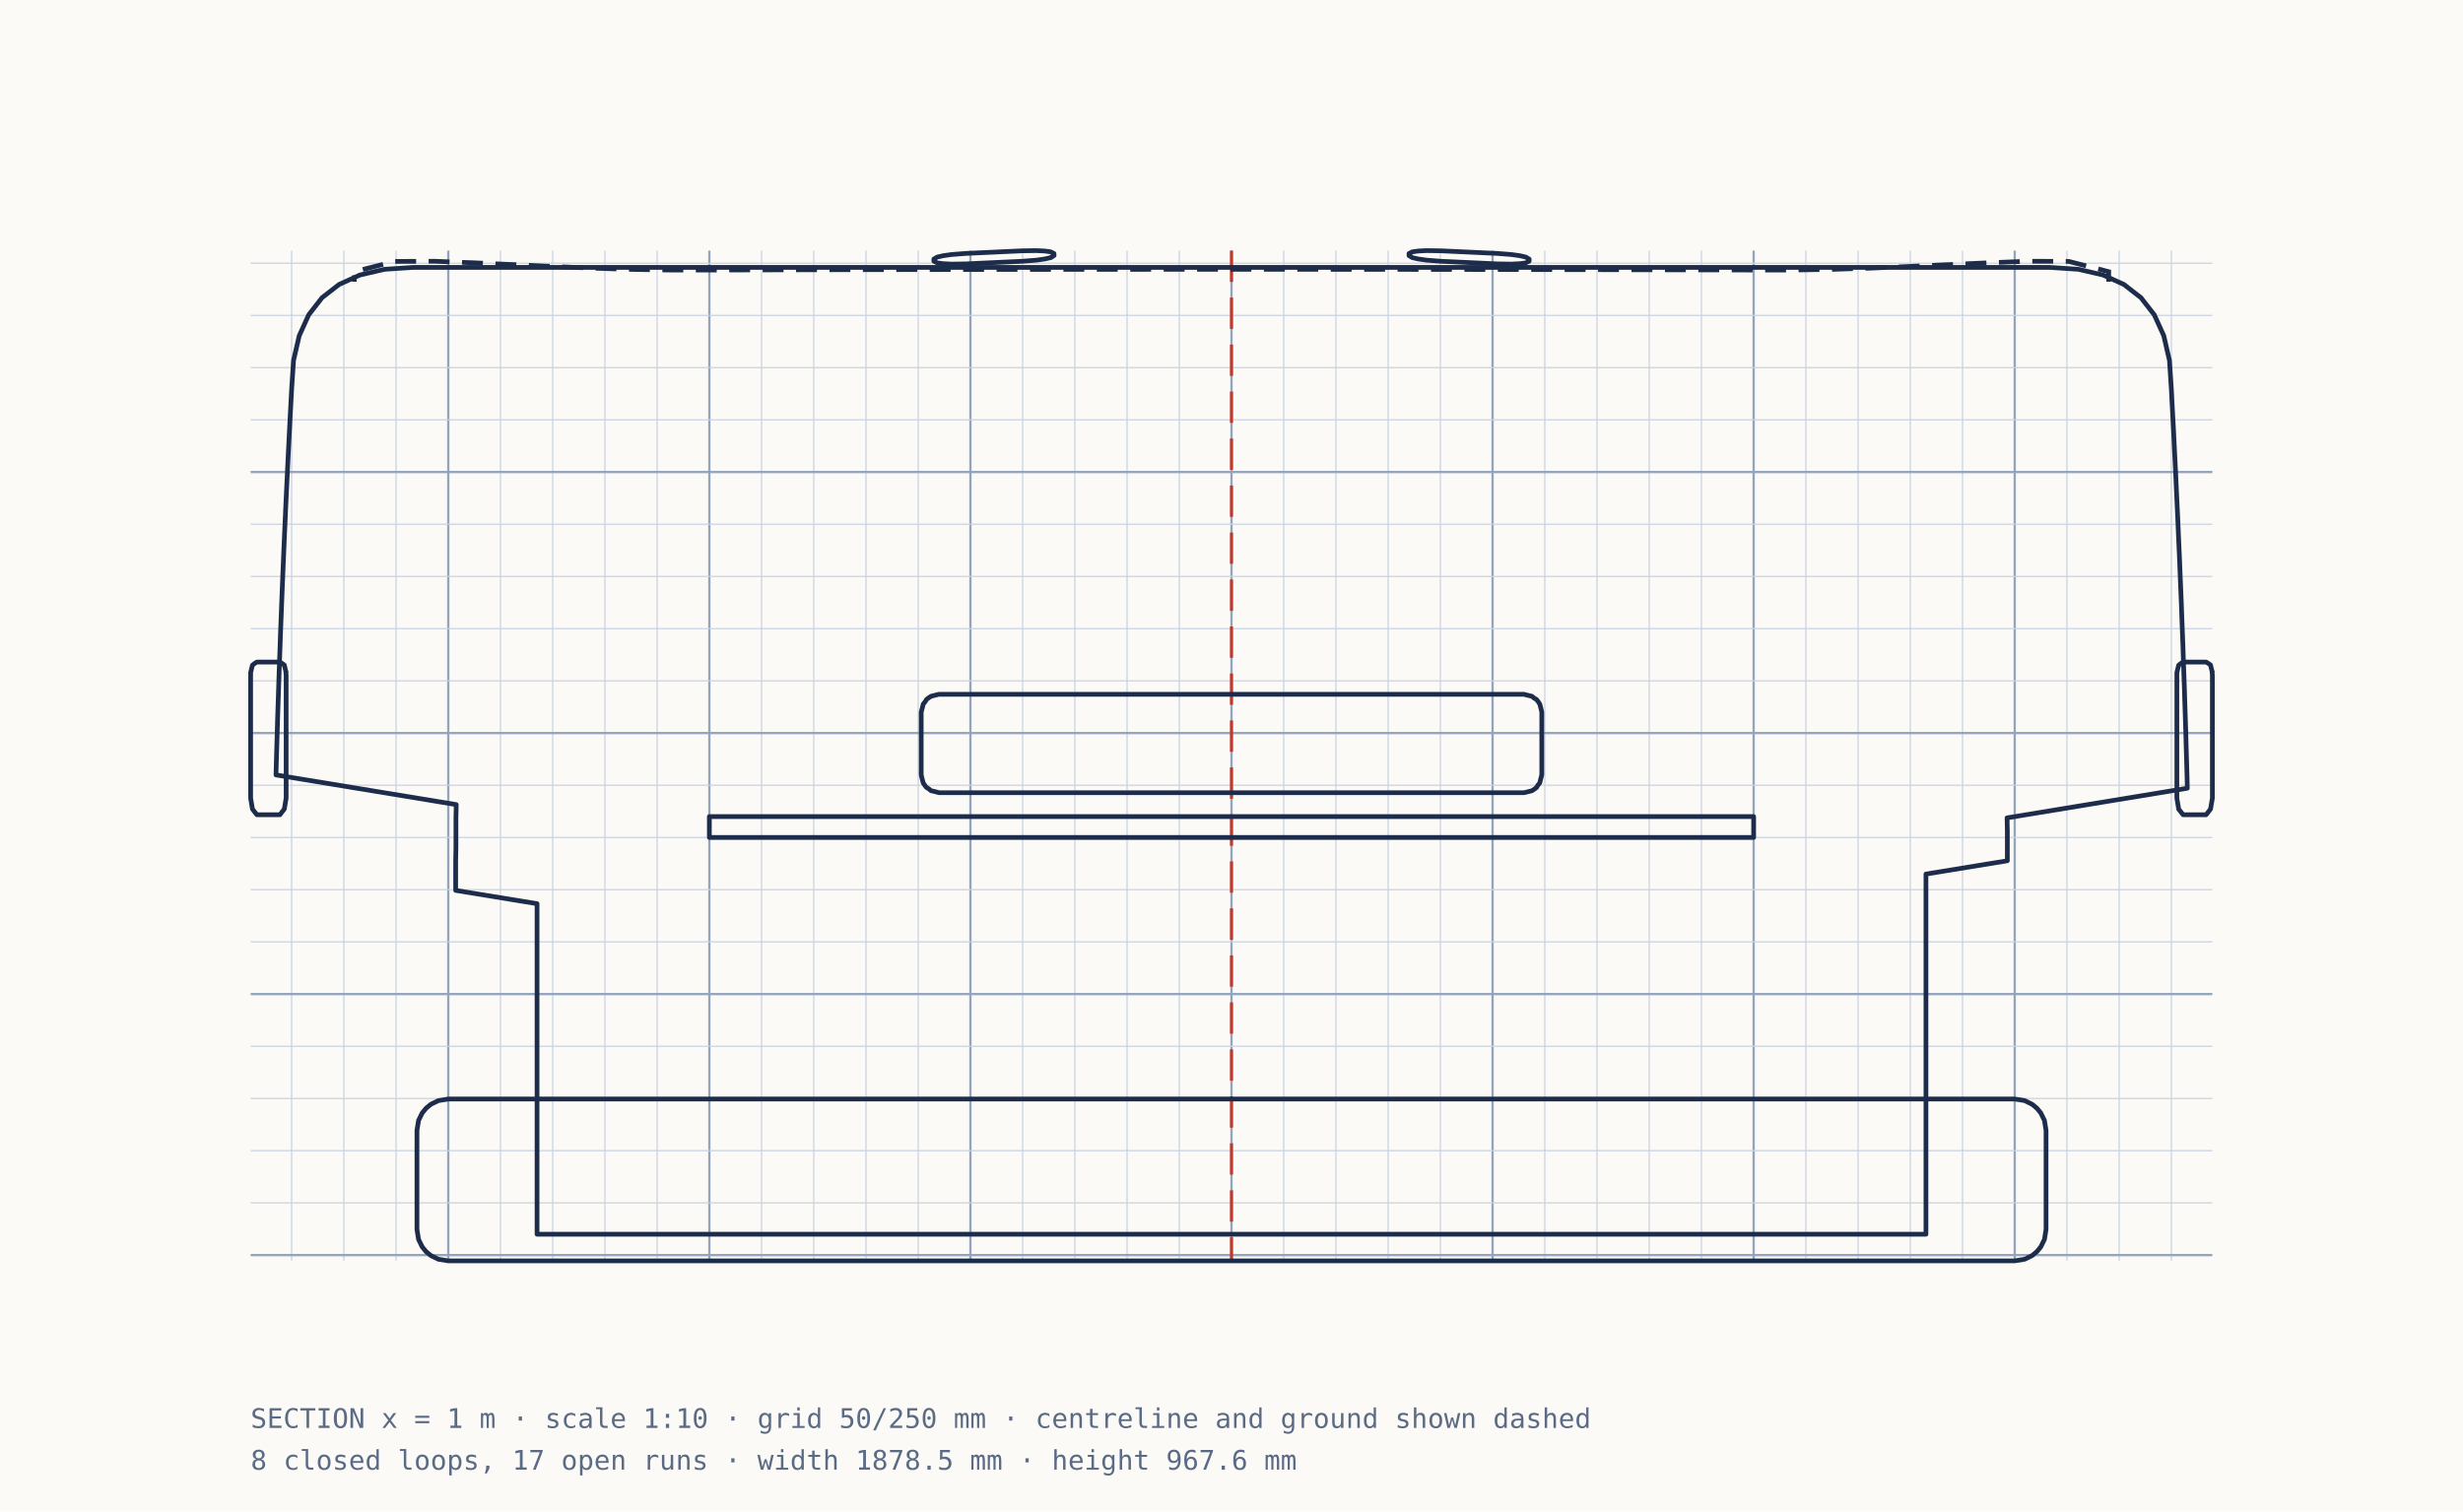
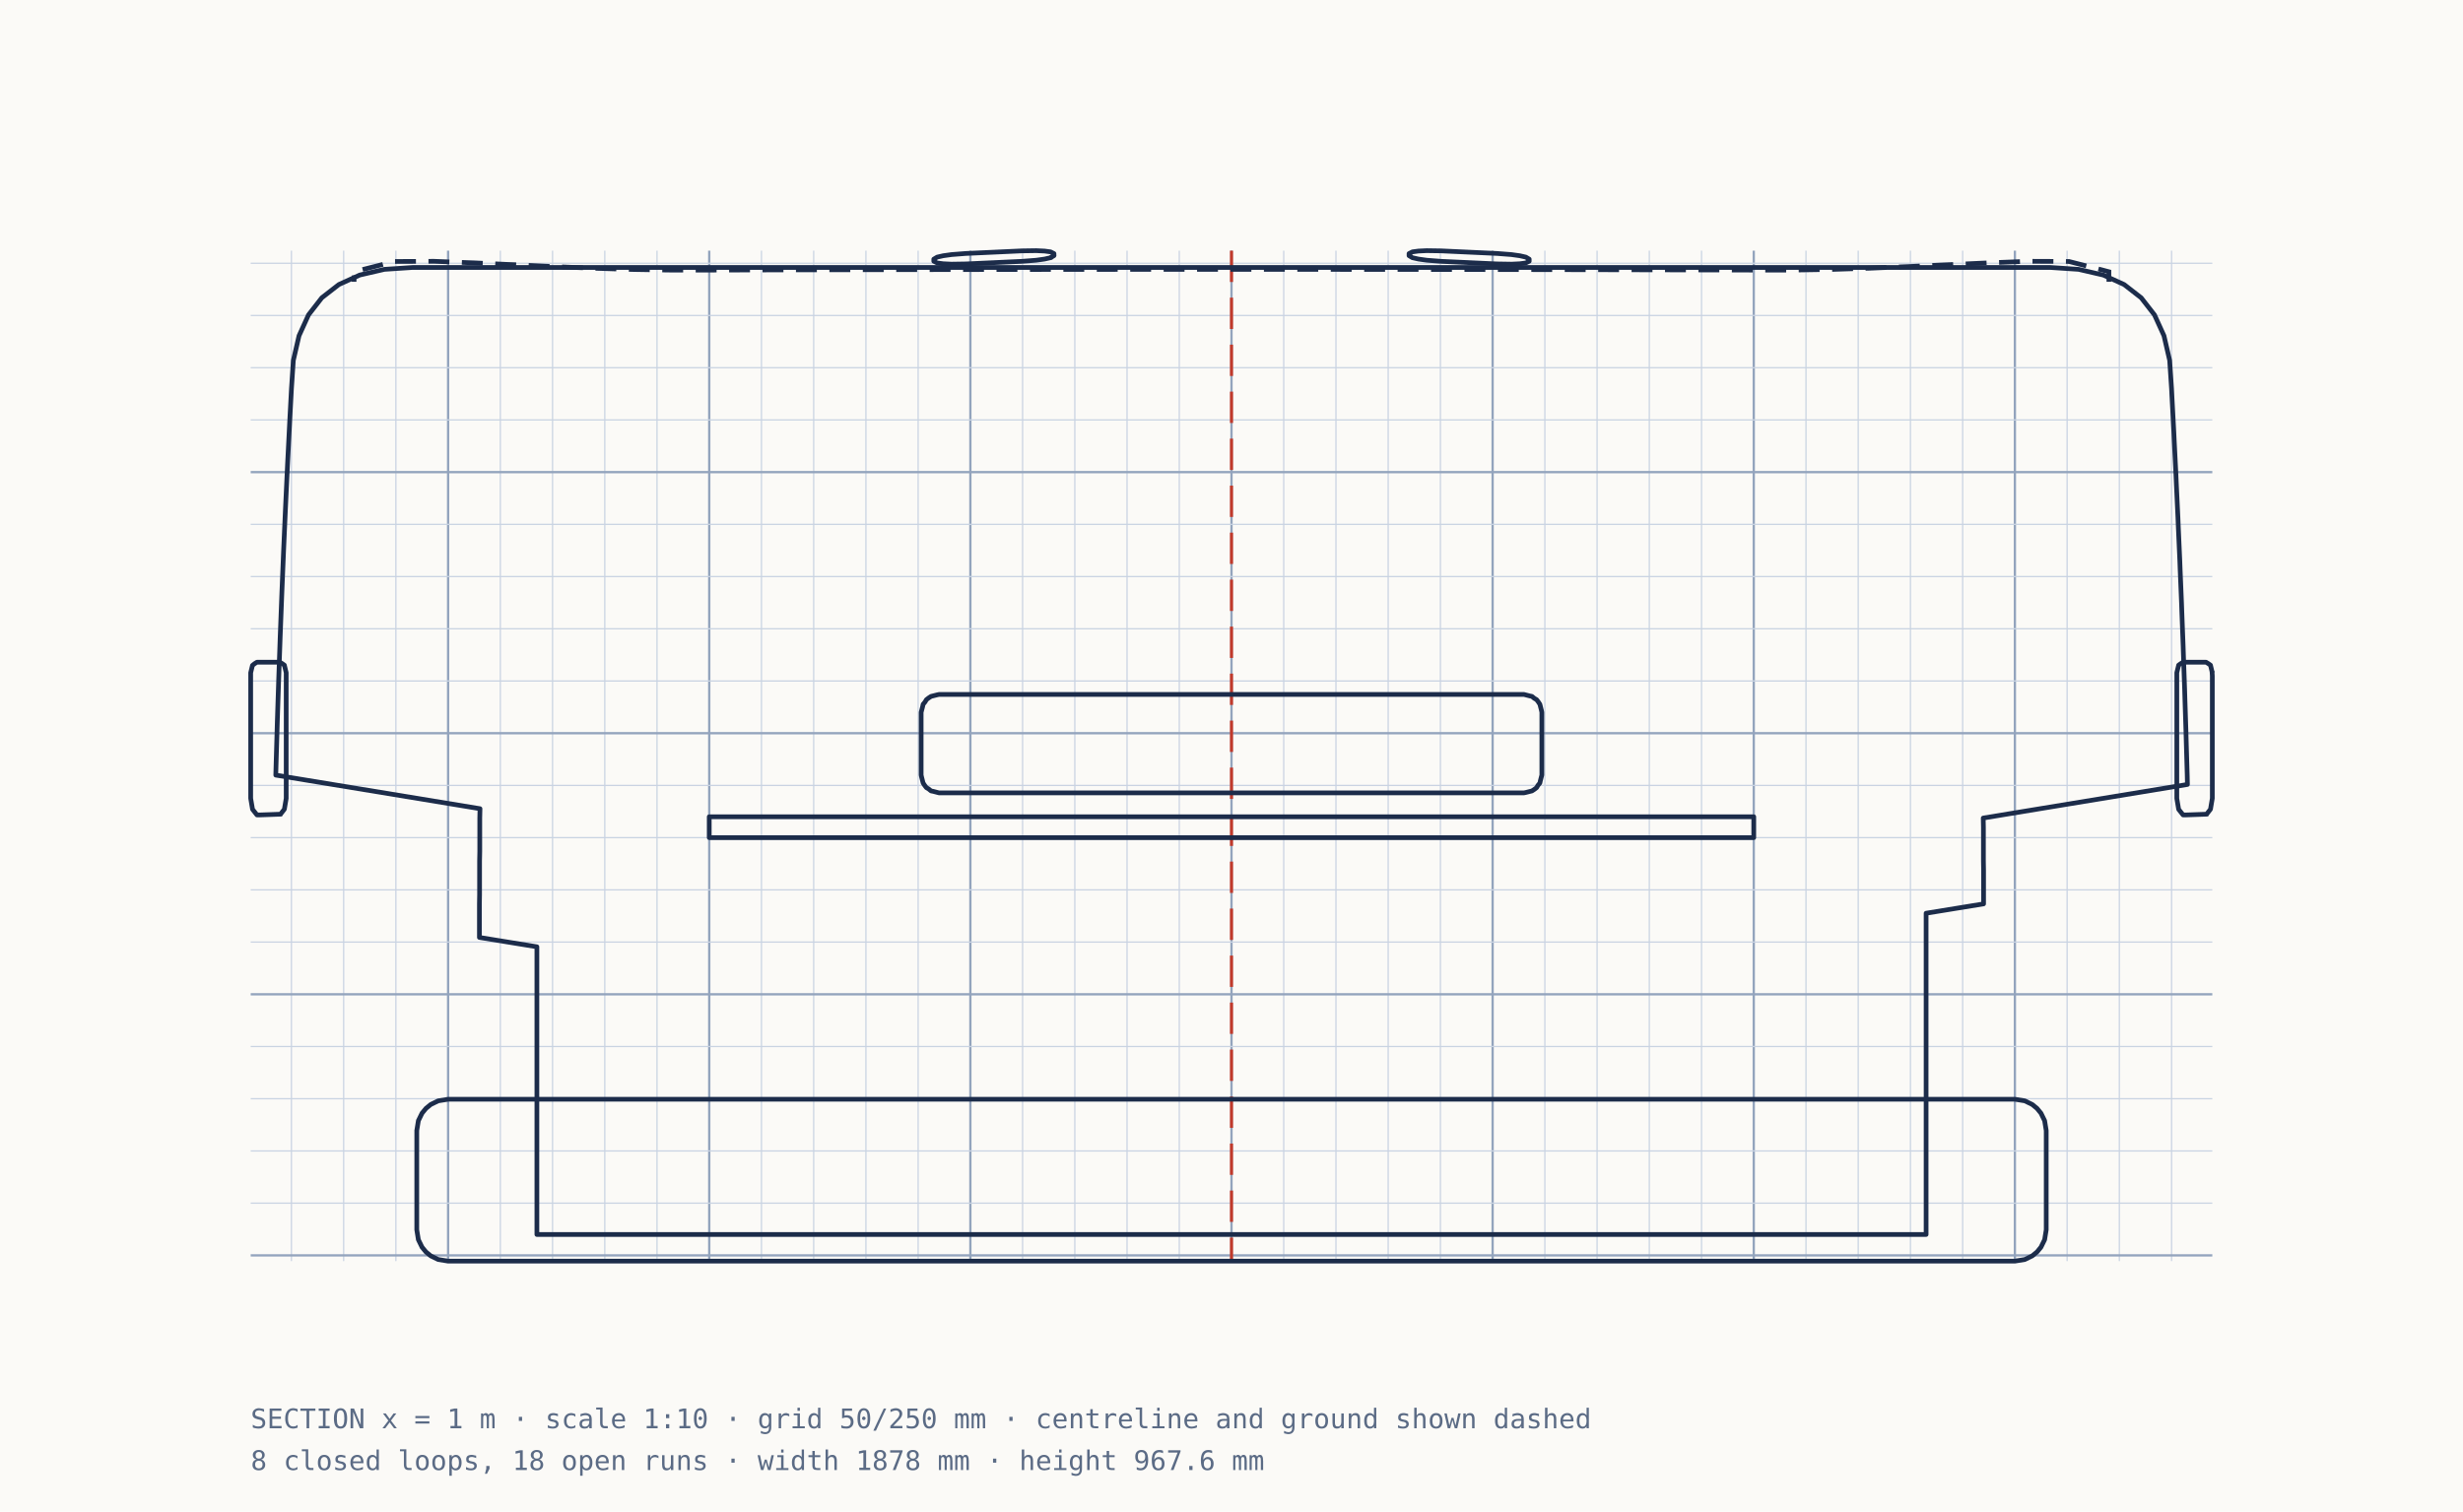
- <svg xmlns="http://www.w3.org/2000/svg" width="235.85mm" height="144.76mm" viewBox="0 0 235.854 144.757">
+ <svg xmlns="http://www.w3.org/2000/svg" width="235.8mm" height="144.76mm" viewBox="0 0 235.802 144.757">
  <style>
  .minor{stroke:#c9d3e2;stroke-width:.12}
  .major{stroke:#93a4bd;stroke-width:.22}
  .datum{stroke:#c0392b;stroke-width:.3;stroke-dasharray:3 1.5}
  .outline{fill:none;stroke:#1c2c4a;stroke-width:.45;stroke-linejoin:round}
  .open{fill:none;stroke:#1c2c4a;stroke-width:.45;stroke-dasharray:2 1.2}
  .ref{fill:none;stroke:#e08a00;stroke-width:.45;opacity:.85}
  text{font:2.6px ui-monospace,monospace;fill:#5b6b85}
</style>
  <rect width="100%" height="100%" fill="#fbfaf7" />
-   <line x1="27.927" y1="24" x2="27.927" y2="120.757" class="minor" />
-   <line x1="32.927" y1="24" x2="32.927" y2="120.757" class="minor" />
-   <line x1="37.927" y1="24" x2="37.927" y2="120.757" class="minor" />
-   <line x1="42.927" y1="24" x2="42.927" y2="120.757" class="major" />
-   <line x1="47.927" y1="24" x2="47.927" y2="120.757" class="minor" />
-   <line x1="52.927" y1="24" x2="52.927" y2="120.757" class="minor" />
-   <line x1="57.927" y1="24" x2="57.927" y2="120.757" class="minor" />
-   <line x1="62.927" y1="24" x2="62.927" y2="120.757" class="minor" />
-   <line x1="67.927" y1="24" x2="67.927" y2="120.757" class="major" />
-   <line x1="72.927" y1="24" x2="72.927" y2="120.757" class="minor" />
-   <line x1="77.927" y1="24" x2="77.927" y2="120.757" class="minor" />
-   <line x1="82.927" y1="24" x2="82.927" y2="120.757" class="minor" />
-   <line x1="87.927" y1="24" x2="87.927" y2="120.757" class="minor" />
-   <line x1="92.927" y1="24" x2="92.927" y2="120.757" class="major" />
-   <line x1="97.927" y1="24" x2="97.927" y2="120.757" class="minor" />
-   <line x1="102.927" y1="24" x2="102.927" y2="120.757" class="minor" />
-   <line x1="107.927" y1="24" x2="107.927" y2="120.757" class="minor" />
-   <line x1="112.927" y1="24" x2="112.927" y2="120.757" class="minor" />
-   <line x1="117.927" y1="24" x2="117.927" y2="120.757" class="major" />
-   <line x1="122.927" y1="24" x2="122.927" y2="120.757" class="minor" />
-   <line x1="127.927" y1="24" x2="127.927" y2="120.757" class="minor" />
-   <line x1="132.927" y1="24" x2="132.927" y2="120.757" class="minor" />
-   <line x1="137.927" y1="24" x2="137.927" y2="120.757" class="minor" />
-   <line x1="142.927" y1="24" x2="142.927" y2="120.757" class="major" />
-   <line x1="147.927" y1="24" x2="147.927" y2="120.757" class="minor" />
-   <line x1="152.927" y1="24" x2="152.927" y2="120.757" class="minor" />
-   <line x1="157.927" y1="24" x2="157.927" y2="120.757" class="minor" />
-   <line x1="162.927" y1="24" x2="162.927" y2="120.757" class="minor" />
-   <line x1="167.927" y1="24" x2="167.927" y2="120.757" class="major" />
-   <line x1="172.927" y1="24" x2="172.927" y2="120.757" class="minor" />
-   <line x1="177.927" y1="24" x2="177.927" y2="120.757" class="minor" />
-   <line x1="182.927" y1="24" x2="182.927" y2="120.757" class="minor" />
-   <line x1="187.927" y1="24" x2="187.927" y2="120.757" class="minor" />
-   <line x1="192.927" y1="24" x2="192.927" y2="120.757" class="major" />
-   <line x1="197.927" y1="24" x2="197.927" y2="120.757" class="minor" />
-   <line x1="202.927" y1="24" x2="202.927" y2="120.757" class="minor" />
-   <line x1="207.927" y1="24" x2="207.927" y2="120.757" class="minor" />
-   <line x1="24" y1="120.207" x2="211.854" y2="120.207" class="major" />
-   <line x1="24" y1="115.207" x2="211.854" y2="115.207" class="minor" />
-   <line x1="24" y1="110.207" x2="211.854" y2="110.207" class="minor" />
-   <line x1="24" y1="105.207" x2="211.854" y2="105.207" class="minor" />
-   <line x1="24" y1="100.207" x2="211.854" y2="100.207" class="minor" />
-   <line x1="24" y1="95.207" x2="211.854" y2="95.207" class="major" />
-   <line x1="24" y1="90.207" x2="211.854" y2="90.207" class="minor" />
-   <line x1="24" y1="85.207" x2="211.854" y2="85.207" class="minor" />
-   <line x1="24" y1="80.207" x2="211.854" y2="80.207" class="minor" />
-   <line x1="24" y1="75.207" x2="211.854" y2="75.207" class="minor" />
-   <line x1="24" y1="70.207" x2="211.854" y2="70.207" class="major" />
-   <line x1="24" y1="65.207" x2="211.854" y2="65.207" class="minor" />
-   <line x1="24" y1="60.207" x2="211.854" y2="60.207" class="minor" />
-   <line x1="24" y1="55.207" x2="211.854" y2="55.207" class="minor" />
-   <line x1="24" y1="50.207" x2="211.854" y2="50.207" class="minor" />
-   <line x1="24" y1="45.207" x2="211.854" y2="45.207" class="major" />
-   <line x1="24" y1="40.207" x2="211.854" y2="40.207" class="minor" />
-   <line x1="24" y1="35.207" x2="211.854" y2="35.207" class="minor" />
-   <line x1="24" y1="30.207" x2="211.854" y2="30.207" class="minor" />
-   <line x1="24" y1="25.207" x2="211.854" y2="25.207" class="minor" />
-   <line x1="117.927" y1="24" x2="117.927" y2="120.757" class="datum" />
-   <line x1="24" y1="145.207" x2="211.854" y2="145.207" class="datum" />
-   <path class="outline" d="M128.552 118.207 L135.899 118.207 L139.177 118.207 L146.524 118.207 L149.801 118.207 L157.148 118.207 L160.426 118.207 L167.773 118.207 L171.051 118.207 L178.398 118.207 L181.676 118.207 L183.578 118.207 L184.427 118.207 L184.427 118.098 L184.427 118.098 L184.427 117.871 L184.427 117.769 L184.427 117.391 L184.427 117.223 L184.427 116.693 L184.427 116.457 L184.427 115.776 L184.427 115.473 L184.427 114.641 L184.427 114.269 L184.427 113.286 L184.427 112.848 L184.427 111.713 L184.427 111.207 L184.427 108.369 L184.427 107.097 L184.427 104.259 L184.427 102.988 L184.427 100.149 L184.427 98.878 L184.427 96.039 L184.427 94.768 L184.427 91.93 L184.427 90.658 L184.427 87.82 L184.427 86.549 L184.427 83.71 L192.22 82.439 L192.22 79.601 L192.194 78.329 L209.455 75.491 L209.425 74.219 L209.341 71.381 L209.308 70.11 L209.216 67.271 L209.178 66 L209.077 63.162 L209.036 61.89 L208.927 59.052 L208.882 57.78 L208.764 54.942 L208.715 53.671 L208.589 50.832 L208.536 49.561 L208.401 46.723 L208.345 45.451 L208.201 42.613 L208.141 41.342 L207.989 38.503 L207.925 37.232 L207.799 35.337 L207.744 34.508 L207.365 32.865 L207.199 32.147 L206.567 30.757 L206.291 30.149 L205.406 29.012 L205.019 28.514 L203.882 27.63 L203.385 27.243 L201.995 26.611 L201.387 26.335 L199.745 25.956 L199.026 25.79 L197.131 25.664 L196.302 25.609 L190.892 25.609 L188.464 25.609 L183.055 25.609 L180.627 25.609 L175.217 25.609 L172.789 25.609 L167.38 25.609 L164.952 25.609 L159.542 25.609 L157.114 25.609 L151.705 25.609 L149.277 25.609 L143.867 25.609 L141.439 25.609 L136.03 25.609 L133.602 25.609 L128.192 25.609 L125.764 25.609 L120.355 25.609 L117.927 25.609 L112.517 25.609 L110.09 25.609 L104.68 25.609 L102.252 25.609 L96.842 25.609 L94.415 25.609 L89.005 25.609 L86.577 25.609 L81.167 25.609 L78.74 25.609 L73.33 25.609 L70.902 25.609 L65.492 25.609 L63.065 25.609 L57.655 25.609 L55.227 25.609 L49.817 25.609 L47.39 25.609 L41.98 25.609 L39.552 25.609 L37.657 25.735 L36.828 25.79 L35.186 26.169 L34.467 26.335 L33.077 26.967 L32.469 27.243 L31.332 28.127 L30.835 28.514 L29.95 29.651 L29.563 30.149 L28.932 31.539 L28.655 32.147 L28.276 33.789 L28.11 34.508 L27.984 36.403 L27.929 37.232 L27.777 40.07 L27.713 41.342 L27.569 44.18 L27.509 45.451 L27.374 48.29 L27.318 49.561 L27.191 52.399 L27.139 53.671 L27.021 56.509 L26.972 57.78 L26.862 60.619 L26.818 61.89 L26.717 64.729 L26.676 66 L26.583 68.838 L26.546 70.11 L26.462 72.948 L26.429 74.219 L43.689 77.058 L43.66 78.329 L43.66 81.167 L43.634 82.439 L43.634 85.277 L51.427 86.549 L51.427 89.387 L51.427 90.658 L51.427 93.497 L51.427 94.768 L51.427 97.606 L51.427 98.878 L51.427 101.716 L51.427 102.988 L51.427 105.826 L51.427 107.097 L51.427 109.936 L51.427 111.207 L51.427 112.341 L51.427 112.848 L51.427 113.831 L51.427 114.269 L51.427 115.101 L51.427 115.473 L51.427 116.153 L51.427 116.457 L51.427 116.986 L51.427 117.223 L51.427 117.601 L51.427 117.769 L51.427 118.098 L51.427 118.098 L51.427 118.207 L51.427 118.207 L53.33 118.207 L54.178 118.207 L61.525 118.207 L64.803 118.207 L72.15 118.207 L75.428 118.207 L82.775 118.207 L86.053 118.207 L93.4 118.207 L96.677 118.207 L104.024 118.207 L107.302 118.207 L114.649 118.207 L117.927 118.207 L125.274 118.207 L128.552 118.207 Z" />
-   <path class="outline" d="M88.716 66.996 L88.594 67.207 L88.4 67.444 L88.361 67.641 L88.214 68.207 L88.214 69.426 L88.214 74.207 L88.248 74.367 L88.4 74.97 L88.554 75.207 L88.716 75.418 L88.927 75.54 L89.164 75.734 L89.361 75.773 L89.927 75.92 L101.301 75.92 L145.927 75.92 L146.087 75.886 L146.69 75.734 L146.927 75.58 L147.138 75.418 L147.26 75.207 L147.454 74.97 L147.493 74.773 L147.64 74.207 L147.64 72.988 L147.64 68.207 L147.606 68.047 L147.454 67.444 L147.3 67.207 L147.138 66.996 L146.927 66.874 L146.69 66.68 L146.493 66.641 L145.927 66.494 L134.553 66.494 L89.927 66.494 L89.767 66.528 L89.164 66.68 L88.927 66.834 L88.716 66.996 Z" />
-   <path class="outline" d="M67.927 78.207 L67.927 78.67 L67.927 80.207 L91.061 80.207 L167.927 80.207 L167.927 79.744 L167.927 78.207 L144.793 78.207 L67.927 78.207 Z" />
-   <path class="outline" d="M145.531 24.487 L145.738 24.534 L146.105 24.618 L146.218 24.685 L146.429 24.812 L146.429 24.88 L146.429 25.012 L146.318 25.068 L146.105 25.176 L145.901 25.204 L145.531 25.253 L145.232 25.268 L144.733 25.292 L144.181 25.283 L143.361 25.27 L140.681 25.146 L137.993 25.022 L137.175 24.959 L136.621 24.916 L136.122 24.846 L135.823 24.804 L135.454 24.72 L135.249 24.674 L135.036 24.547 L134.925 24.48 L134.925 24.279 L134.925 24.279 L135.249 24.115 L135.249 24.115 L135.616 24.066 L135.823 24.038 L136.318 24.014 L136.621 24 L137.43 24.012 L137.993 24.021 L140.68 24.145 L143.361 24.269 L143.926 24.313 L144.733 24.375 L145.037 24.418 L145.531 24.487 Z" />
-   <path class="outline" d="M100.031 24.038 L100.401 24.088 L100.605 24.115 L100.818 24.223 L100.929 24.279 L100.929 24.48 L100.605 24.674 L100.238 24.757 L100.031 24.804 L99.537 24.874 L99.233 24.916 L98.426 24.979 L97.861 25.022 L95.18 25.146 L92.493 25.27 L91.93 25.279 L91.121 25.292 L90.818 25.277 L90.323 25.253 L90.116 25.226 L89.749 25.176 L89.636 25.119 L89.425 25.012 L89.425 24.943 L89.425 24.812 L89.536 24.745 L89.749 24.618 L89.954 24.571 L90.323 24.487 L90.622 24.445 L91.121 24.375 L91.675 24.332 L92.493 24.269 L95.181 24.145 L97.861 24.021 L98.681 24.008 L99.233 24 L99.732 24.024 L100.031 24.038 Z" />
-   <path class="outline" d="M208.454 64.71 L208.454 65.652 L208.454 68.738 L208.454 70.929 L208.454 72.034 L208.454 74.062 L208.454 76.447 L208.626 77.466 L208.633 77.497 L209.054 78.031 L209.381 78.031 L211.254 78.031 L211.309 77.961 L211.679 77.486 L211.682 77.466 L211.817 76.664 L211.854 76.447 L211.854 74.062 L211.854 72.034 L211.854 70.929 L211.854 68.738 L211.854 65.652 L211.854 64.71 L211.828 64.31 L211.678 63.688 L211.667 63.68 L211.478 63.545 L211.265 63.413 L211.254 63.406 L209.112 63.406 L209.054 63.406 L208.831 63.545 L208.624 63.711 L208.624 63.711 L208.454 64.417 L208.454 64.71 Z" />
-   <path class="outline" d="M24 64.71 L24 65.652 L24 68.738 L24 70.929 L24 72.034 L24 74.062 L24 76.447 L24.172 77.466 L24.179 77.497 L24.6 78.031 L24.926 78.031 L26.8 78.031 L26.855 77.961 L27.225 77.486 L27.228 77.466 L27.363 76.664 L27.4 76.447 L27.4 74.062 L27.4 72.034 L27.4 70.929 L27.4 68.738 L27.4 65.652 L27.4 64.71 L27.374 64.31 L27.224 63.688 L27.213 63.68 L27.023 63.545 L26.811 63.413 L26.8 63.406 L24.658 63.406 L24.6 63.406 L24.376 63.545 L24.17 63.711 L24.17 63.711 L24 64.417 L24 64.71 Z" />
-   <path class="outline" d="M40.806 106.136 L40.431 106.593 L40.081 107.308 L39.927 108.257 L39.927 117.664 L39.927 117.757 L40.081 118.706 L40.431 119.421 L40.806 119.878 L41.263 120.253 L41.263 120.253 L41.978 120.603 L41.978 120.603 L42.927 120.757 L42.927 120.757 L191.456 120.757 L192.927 120.757 L193.876 120.603 L193.876 120.603 L194.591 120.253 L194.591 120.253 L195.048 119.878 L195.048 119.878 L195.423 119.421 L195.423 119.421 L195.773 118.706 L195.773 118.706 L195.927 117.757 L195.927 117.757 L195.927 108.257 L195.927 108.257 L195.773 107.308 L195.773 107.308 L195.423 106.593 L195.423 106.593 L195.048 106.136 L195.048 106.136 L194.591 105.761 L194.591 105.761 L193.876 105.411 L193.876 105.411 L192.927 105.257 L192.927 105.257 L44.398 105.257 L42.927 105.257 L41.978 105.411 L41.978 105.411 L41.263 105.761 L41.263 105.761 L40.81 106.132 L40.806 106.136 Z" />
-   <path class="open" d="M184.427 118.207 L184.427 118.207 L184.427 118.207" />
-   <path class="open" d="M51.427 118.207 L51.427 118.207 L51.427 118.207" />
-   <path class="open" d="M201.927 26.98 L201.927 26.812 L201.927 26.019 L201.253 25.839 L198.109 25.036 L197.435 25.031 L194.291 25.018 L193.617 25.041 L190.472 25.165 L189.799 25.193 L186.654 25.34 L185.98 25.368 L182.836 25.519 L182.162 25.545 L179.018 25.682 L178.344 25.7 L175.2 25.803 L174.526 25.812 L171.382 25.863 L170.708 25.862 L167.563 25.859 L166.89 25.856 L163.745 25.849 L163.071 25.847 L159.927 25.84 L159.253 25.838 L156.109 25.832 L155.435 25.83 L152.291 25.824 L151.617 25.823 L148.472 25.818 L147.799 25.816 L144.654 25.812 L143.98 25.811 L140.836 25.807 L140.162 25.806 L137.018 25.803 L136.344 25.802 L133.2 25.799 L132.526 25.798 L129.382 25.796 L128.708 25.796 L125.563 25.794 L124.89 25.794 L121.745 25.793 L121.071 25.793 L117.927 25.793 L117.253 25.793 L114.109 25.793 L113.435 25.794 L110.291 25.794 L109.617 25.795 L106.472 25.796 L105.799 25.797 L102.654 25.799 L101.98 25.8 L98.836 25.803 L98.162 25.804 L95.018 25.807 L94.344 25.808 L91.2 25.812 L90.526 25.813 L87.382 25.818 L86.708 25.819 L83.563 25.824 L82.89 25.826 L79.745 25.832 L79.071 25.834 L75.927 25.84 L75.253 25.842 L72.109 25.849 L71.435 25.851 L68.291 25.859 L67.617 25.86 L64.472 25.863 L63.799 25.855 L60.654 25.803 L59.98 25.785 L56.836 25.682 L56.162 25.656 L53.018 25.519 L52.344 25.492 L49.2 25.34 L48.526 25.313 L45.382 25.165 L44.708 25.143 L41.563 25.018 L40.89 25.023 L37.745 25.036 L37.071 25.216 L33.927 26.019 L33.927 26.812 L33.927 26.98" />
-   <path class="open" d="M100.929 24.48 L100.929 24.411" />
-   <path class="open" d="M100.605 24.674 L100.718 24.606" />
-   <path class="open" d="M211.854 64.417 L211.828 64.31" />
-   <path class="open" d="M208.63 77.493 L208.633 77.497" />
-   <path class="open" d="M211.678 77.493 L211.679 77.486" />
-   <path class="open" d="M27.4 64.417 L27.374 64.31" />
+   <line x1="27.901" y1="24" x2="27.901" y2="120.757" class="minor" />
+   <line x1="32.901" y1="24" x2="32.901" y2="120.757" class="minor" />
+   <line x1="37.901" y1="24" x2="37.901" y2="120.757" class="minor" />
+   <line x1="42.901" y1="24" x2="42.901" y2="120.757" class="major" />
+   <line x1="47.901" y1="24" x2="47.901" y2="120.757" class="minor" />
+   <line x1="52.901" y1="24" x2="52.901" y2="120.757" class="minor" />
+   <line x1="57.901" y1="24" x2="57.901" y2="120.757" class="minor" />
+   <line x1="62.901" y1="24" x2="62.901" y2="120.757" class="minor" />
+   <line x1="67.901" y1="24" x2="67.901" y2="120.757" class="major" />
+   <line x1="72.901" y1="24" x2="72.901" y2="120.757" class="minor" />
+   <line x1="77.901" y1="24" x2="77.901" y2="120.757" class="minor" />
+   <line x1="82.901" y1="24" x2="82.901" y2="120.757" class="minor" />
+   <line x1="87.901" y1="24" x2="87.901" y2="120.757" class="minor" />
+   <line x1="92.901" y1="24" x2="92.901" y2="120.757" class="major" />
+   <line x1="97.901" y1="24" x2="97.901" y2="120.757" class="minor" />
+   <line x1="102.901" y1="24" x2="102.901" y2="120.757" class="minor" />
+   <line x1="107.901" y1="24" x2="107.901" y2="120.757" class="minor" />
+   <line x1="112.901" y1="24" x2="112.901" y2="120.757" class="minor" />
+   <line x1="117.901" y1="24" x2="117.901" y2="120.757" class="major" />
+   <line x1="122.901" y1="24" x2="122.901" y2="120.757" class="minor" />
+   <line x1="127.901" y1="24" x2="127.901" y2="120.757" class="minor" />
+   <line x1="132.901" y1="24" x2="132.901" y2="120.757" class="minor" />
+   <line x1="137.901" y1="24" x2="137.901" y2="120.757" class="minor" />
+   <line x1="142.901" y1="24" x2="142.901" y2="120.757" class="major" />
+   <line x1="147.901" y1="24" x2="147.901" y2="120.757" class="minor" />
+   <line x1="152.901" y1="24" x2="152.901" y2="120.757" class="minor" />
+   <line x1="157.901" y1="24" x2="157.901" y2="120.757" class="minor" />
+   <line x1="162.901" y1="24" x2="162.901" y2="120.757" class="minor" />
+   <line x1="167.901" y1="24" x2="167.901" y2="120.757" class="major" />
+   <line x1="172.901" y1="24" x2="172.901" y2="120.757" class="minor" />
+   <line x1="177.901" y1="24" x2="177.901" y2="120.757" class="minor" />
+   <line x1="182.901" y1="24" x2="182.901" y2="120.757" class="minor" />
+   <line x1="187.901" y1="24" x2="187.901" y2="120.757" class="minor" />
+   <line x1="192.901" y1="24" x2="192.901" y2="120.757" class="major" />
+   <line x1="197.901" y1="24" x2="197.901" y2="120.757" class="minor" />
+   <line x1="202.901" y1="24" x2="202.901" y2="120.757" class="minor" />
+   <line x1="207.901" y1="24" x2="207.901" y2="120.757" class="minor" />
+   <line x1="24" y1="120.207" x2="211.802" y2="120.207" class="major" />
+   <line x1="24" y1="115.207" x2="211.802" y2="115.207" class="minor" />
+   <line x1="24" y1="110.207" x2="211.802" y2="110.207" class="minor" />
+   <line x1="24" y1="105.207" x2="211.802" y2="105.207" class="minor" />
+   <line x1="24" y1="100.207" x2="211.802" y2="100.207" class="minor" />
+   <line x1="24" y1="95.207" x2="211.802" y2="95.207" class="major" />
+   <line x1="24" y1="90.207" x2="211.802" y2="90.207" class="minor" />
+   <line x1="24" y1="85.207" x2="211.802" y2="85.207" class="minor" />
+   <line x1="24" y1="80.207" x2="211.802" y2="80.207" class="minor" />
+   <line x1="24" y1="75.207" x2="211.802" y2="75.207" class="minor" />
+   <line x1="24" y1="70.207" x2="211.802" y2="70.207" class="major" />
+   <line x1="24" y1="65.207" x2="211.802" y2="65.207" class="minor" />
+   <line x1="24" y1="60.207" x2="211.802" y2="60.207" class="minor" />
+   <line x1="24" y1="55.207" x2="211.802" y2="55.207" class="minor" />
+   <line x1="24" y1="50.207" x2="211.802" y2="50.207" class="minor" />
+   <line x1="24" y1="45.207" x2="211.802" y2="45.207" class="major" />
+   <line x1="24" y1="40.207" x2="211.802" y2="40.207" class="minor" />
+   <line x1="24" y1="35.207" x2="211.802" y2="35.207" class="minor" />
+   <line x1="24" y1="30.207" x2="211.802" y2="30.207" class="minor" />
+   <line x1="24" y1="25.207" x2="211.802" y2="25.207" class="minor" />
+   <line x1="117.901" y1="24" x2="117.901" y2="120.757" class="datum" />
+   <line x1="24" y1="145.207" x2="211.802" y2="145.207" class="datum" />
+   <path class="outline" d="M128.525 118.207 L136.843 118.207 L139.15 118.207 L147.467 118.207 L149.774 118.207 L158.092 118.207 L160.399 118.207 L168.716 118.207 L171.023 118.207 L179.341 118.207 L181.648 118.207 L183.803 118.207 L184.401 118.207 L184.401 118.098 L184.401 118.098 L184.401 117.841 L184.401 117.77 L184.401 117.341 L184.401 117.223 L184.401 116.623 L184.401 116.457 L184.401 115.686 L184.401 115.473 L184.401 114.531 L184.401 114.27 L184.401 113.156 L184.401 112.848 L184.401 111.563 L184.401 111.207 L184.401 107.992 L184.401 107.097 L184.401 103.883 L184.401 102.988 L184.401 99.773 L184.401 98.878 L184.401 95.663 L184.401 94.768 L184.401 91.554 L184.401 90.658 L184.401 87.444 L189.903 86.549 L189.903 83.334 L189.888 82.439 L189.888 79.225 L189.87 78.329 L209.419 75.115 L209.399 74.22 L209.305 71.005 L209.281 70.11 L209.178 66.895 L209.152 66 L209.039 62.786 L209.01 61.891 L208.887 58.676 L208.856 57.781 L208.723 54.566 L208.69 53.671 L208.547 50.457 L208.511 49.561 L208.359 46.347 L208.32 45.452 L208.158 42.237 L208.116 41.342 L207.945 38.128 L207.9 37.232 L207.757 35.09 L207.719 34.508 L207.29 32.651 L207.174 32.147 L206.46 30.576 L206.266 30.149 L205.266 28.864 L204.994 28.514 L203.709 27.515 L203.359 27.243 L201.789 26.529 L201.362 26.335 L199.505 25.906 L199 25.79 L196.858 25.647 L196.276 25.608 L190.148 25.608 L188.438 25.608 L182.311 25.608 L180.601 25.608 L174.473 25.608 L172.763 25.608 L166.636 25.608 L164.926 25.608 L158.798 25.608 L157.088 25.608 L150.961 25.608 L149.251 25.608 L143.123 25.608 L141.413 25.608 L135.286 25.608 L133.576 25.608 L127.448 25.608 L125.738 25.608 L119.611 25.608 L117.901 25.608 L111.773 25.608 L110.064 25.608 L103.936 25.608 L102.226 25.608 L96.098 25.608 L94.389 25.608 L88.261 25.608 L86.551 25.608 L80.423 25.608 L78.714 25.608 L72.586 25.608 L70.876 25.608 L64.748 25.608 L63.039 25.608 L56.911 25.608 L55.201 25.608 L49.073 25.608 L47.364 25.608 L41.236 25.608 L39.526 25.608 L37.384 25.751 L36.802 25.79 L34.945 26.218 L34.44 26.335 L32.87 27.049 L32.443 27.243 L31.157 28.242 L30.808 28.514 L29.808 29.799 L29.536 30.149 L28.822 31.72 L28.628 32.147 L28.2 34.003 L28.083 34.508 L27.941 36.65 L27.902 37.232 L27.731 40.447 L27.686 41.342 L27.524 44.557 L27.482 45.452 L27.331 48.666 L27.291 49.561 L27.149 52.776 L27.112 53.671 L26.98 56.886 L26.946 57.781 L26.823 60.995 L26.792 61.891 L26.679 65.105 L26.65 66 L26.546 69.215 L26.521 70.11 L26.427 73.324 L26.403 74.22 L45.953 77.434 L45.932 78.329 L45.932 81.544 L45.914 82.439 L45.914 85.654 L45.899 86.549 L45.899 89.763 L51.401 90.658 L51.401 93.873 L51.401 94.768 L51.401 97.983 L51.401 98.878 L51.401 102.092 L51.401 102.988 L51.401 106.202 L51.401 107.097 L51.401 110.312 L51.401 111.207 L51.401 112.491 L51.401 112.848 L51.401 113.961 L51.401 114.27 L51.401 115.211 L51.401 115.473 L51.401 116.243 L51.401 116.457 L51.401 117.056 L51.401 117.223 L51.401 117.651 L51.401 117.77 L51.401 118.098 L51.401 118.098 L51.401 118.207 L51.401 118.207 L53.557 118.207 L54.154 118.207 L62.472 118.207 L64.779 118.207 L73.096 118.207 L75.403 118.207 L83.721 118.207 L86.028 118.207 L94.345 118.207 L96.652 118.207 L104.97 118.207 L107.277 118.207 L115.594 118.207 L117.901 118.207 L126.218 118.207 L128.525 118.207 Z" />
+   <path class="outline" d="M88.69 66.996 L88.568 67.207 L88.374 67.444 L88.335 67.641 L88.188 68.207 L88.188 69.426 L88.188 74.207 L88.222 74.367 L88.374 74.97 L88.528 75.207 L88.69 75.418 L88.901 75.54 L89.138 75.734 L89.335 75.773 L89.901 75.92 L101.275 75.92 L145.901 75.92 L146.061 75.886 L146.664 75.734 L146.901 75.58 L147.112 75.418 L147.234 75.207 L147.428 74.97 L147.467 74.773 L147.614 74.207 L147.614 72.988 L147.614 68.207 L147.58 68.047 L147.428 67.444 L147.274 67.207 L147.112 66.996 L146.901 66.874 L146.664 66.68 L146.467 66.641 L145.901 66.494 L134.527 66.494 L89.901 66.494 L89.741 66.528 L89.138 66.68 L88.901 66.834 L88.69 66.996 Z" />
+   <path class="outline" d="M67.901 78.207 L67.901 78.67 L67.901 80.207 L91.035 80.207 L167.901 80.207 L167.901 79.744 L167.901 78.207 L144.767 78.207 L67.901 78.207 Z" />
+   <path class="outline" d="M145.505 24.487 L145.712 24.534 L146.079 24.618 L146.192 24.685 L146.403 24.812 L146.403 24.88 L146.403 25.012 L146.292 25.068 L146.079 25.176 L145.875 25.204 L145.505 25.253 L145.206 25.268 L144.707 25.292 L144.155 25.283 L143.335 25.27 L140.655 25.146 L137.967 25.022 L137.149 24.959 L136.595 24.916 L136.096 24.846 L135.797 24.804 L135.428 24.72 L135.223 24.674 L135.01 24.547 L134.899 24.48 L134.899 24.279 L134.899 24.279 L135.223 24.115 L135.223 24.115 L135.59 24.066 L135.797 24.038 L136.292 24.014 L136.595 24 L137.404 24.012 L137.967 24.021 L140.654 24.145 L143.335 24.269 L143.9 24.313 L144.707 24.375 L145.011 24.418 L145.505 24.487 Z" />
+   <path class="outline" d="M100.005 24.038 L100.375 24.088 L100.579 24.115 L100.792 24.223 L100.903 24.279 L100.903 24.48 L100.579 24.674 L100.212 24.757 L100.005 24.804 L99.511 24.874 L99.207 24.916 L98.4 24.979 L97.835 25.022 L95.154 25.146 L92.467 25.27 L91.904 25.279 L91.095 25.292 L90.792 25.277 L90.297 25.253 L90.09 25.226 L89.723 25.176 L89.61 25.119 L89.399 25.012 L89.399 24.943 L89.399 24.812 L89.51 24.745 L89.723 24.618 L89.928 24.571 L90.297 24.487 L90.596 24.445 L91.095 24.375 L91.649 24.332 L92.467 24.269 L95.155 24.145 L97.835 24.021 L98.655 24.008 L99.207 24 L99.706 24.024 L100.005 24.038 Z" />
+   <path class="outline" d="M208.402 64.71 L208.402 65.652 L208.402 68.738 L208.402 70.929 L208.402 72.034 L208.402 74.062 L208.402 76.447 L208.574 77.466 L208.581 77.497 L209.002 78.031 L209.328 78.031 L211.257 77.961 L211.627 77.486 L211.63 77.466 L211.765 76.664 L211.802 76.447 L211.802 74.062 L211.802 72.034 L211.802 70.929 L211.802 68.738 L211.802 65.652 L211.802 64.71 L211.776 64.31 L211.626 63.688 L211.615 63.68 L211.425 63.545 L211.212 63.413 L211.202 63.406 L209.06 63.406 L209.002 63.406 L208.778 63.545 L208.577 63.688 L208.572 63.711 L208.402 64.417 L208.402 64.71 Z" />
+   <path class="outline" d="M24 64.71 L24 65.652 L24 68.738 L24 70.929 L24 72.034 L24 74.062 L24 76.447 L24.172 77.466 L24.179 77.497 L24.6 78.031 L24.927 78.031 L26.855 77.961 L27.225 77.486 L27.228 77.466 L27.364 76.664 L27.4 76.447 L27.4 74.062 L27.4 72.034 L27.4 70.929 L27.4 68.738 L27.4 65.652 L27.4 64.71 L27.4 64.417 L27.374 64.31 L27.225 63.688 L27.214 63.68 L27.024 63.545 L26.811 63.413 L26.8 63.406 L24.658 63.406 L24.6 63.406 L24.377 63.545 L24.17 63.711 L24.17 63.711 L24 64.417 L24 64.71 Z" />
+   <path class="outline" d="M40.78 106.136 L40.405 106.593 L40.055 107.308 L39.901 108.257 L39.901 117.664 L39.901 117.757 L40.055 118.706 L40.405 119.421 L40.78 119.878 L41.237 120.253 L41.237 120.253 L41.952 120.603 L41.952 120.603 L42.901 120.757 L42.901 120.757 L191.43 120.757 L192.901 120.757 L193.85 120.603 L193.85 120.603 L194.565 120.253 L194.565 120.253 L195.022 119.878 L195.022 119.878 L195.397 119.421 L195.397 119.421 L195.747 118.706 L195.747 118.706 L195.901 117.757 L195.901 117.757 L195.901 108.257 L195.901 108.257 L195.747 107.308 L195.747 107.308 L195.397 106.593 L195.397 106.593 L195.022 106.136 L195.022 106.136 L194.565 105.761 L194.565 105.761 L193.85 105.411 L193.85 105.411 L192.901 105.257 L192.901 105.257 L44.372 105.257 L42.901 105.257 L41.952 105.411 L41.952 105.411 L41.237 105.761 L41.237 105.761 L40.784 106.132 L40.78 106.136 Z" />
+   <path class="open" d="M184.401 118.207 L184.401 118.207 L184.401 118.207" />
+   <path class="open" d="M51.401 118.207 L51.401 118.207 L51.401 118.207" />
+   <path class="open" d="M201.901 26.98 L201.901 26.812 L201.901 26.019 L201.227 25.839 L198.083 25.036 L197.409 25.031 L194.265 25.018 L193.591 25.041 L190.446 25.165 L189.773 25.193 L186.628 25.34 L185.954 25.368 L182.81 25.519 L182.136 25.545 L178.992 25.682 L178.318 25.7 L175.174 25.803 L174.5 25.812 L171.356 25.863 L170.682 25.862 L167.537 25.859 L166.864 25.856 L163.719 25.849 L163.045 25.847 L159.901 25.84 L159.227 25.838 L156.083 25.832 L155.409 25.83 L152.265 25.824 L151.591 25.823 L148.446 25.818 L147.773 25.816 L144.628 25.812 L143.954 25.811 L140.81 25.807 L140.136 25.806 L136.992 25.803 L136.318 25.802 L133.174 25.799 L132.5 25.798 L129.356 25.796 L128.682 25.796 L125.537 25.794 L124.864 25.794 L121.719 25.793 L121.045 25.793 L117.901 25.793 L117.227 25.793 L114.083 25.793 L113.409 25.794 L110.265 25.794 L109.591 25.795 L106.446 25.796 L105.773 25.797 L102.628 25.799 L101.954 25.8 L98.81 25.803 L98.136 25.804 L94.992 25.807 L94.318 25.808 L91.174 25.812 L90.5 25.813 L87.356 25.818 L86.682 25.819 L83.537 25.824 L82.864 25.826 L79.719 25.832 L79.045 25.834 L75.901 25.84 L75.227 25.842 L72.083 25.849 L71.409 25.851 L68.265 25.859 L67.591 25.86 L64.446 25.863 L63.773 25.855 L60.628 25.803 L59.954 25.785 L56.81 25.682 L56.136 25.656 L52.992 25.519 L52.318 25.492 L49.174 25.34 L48.5 25.313 L45.356 25.165 L44.682 25.143 L41.537 25.018 L40.864 25.023 L37.719 25.036 L37.045 25.216 L33.901 26.019 L33.901 26.812 L33.901 26.98" />
+   <path class="open" d="M100.903 24.48 L100.903 24.411" />
+   <path class="open" d="M100.579 24.674 L100.692 24.606" />
+   <path class="open" d="M211.802 64.417 L211.776 64.31" />
+   <path class="open" d="M208.577 77.493 L208.581 77.497" />
+   <path class="open" d="M211.202 78.031 L211.257 77.961" />
+   <path class="open" d="M211.626 77.493 L211.627 77.486" />
  <path class="open" d="M24.176 77.493 L24.179 77.497" />
-   <path class="open" d="M27.224 77.493 L27.225 77.486" />
-   <path class="open" d="M40.431 106.593 L40.435 106.588" />
-   <path class="open" d="M40.081 107.308 L40.084 107.301" />
-   <path class="open" d="M39.927 108.257 L39.929 108.248" />
-   <path class="open" d="M40.081 118.706 L40.079 118.696" />
-   <path class="open" d="M40.431 119.421 L40.427 119.414" />
-   <path class="open" d="M40.806 119.878 L40.802 119.874" />
+   <path class="open" d="M26.8 78.031 L26.855 77.961" />
+   <path class="open" d="M27.225 77.493 L27.225 77.486" />
+   <path class="open" d="M40.405 106.593 L40.409 106.588" />
+   <path class="open" d="M40.055 107.308 L40.058 107.301" />
+   <path class="open" d="M39.901 108.257 L39.903 108.248" />
+   <path class="open" d="M40.055 118.706 L40.053 118.696" />
+   <path class="open" d="M40.405 119.421 L40.401 119.414" />
+   <path class="open" d="M40.78 119.878 L40.776 119.874" />
  <text x="24" y="136.76">SECTION x = 1 m  ·  scale 1:10  ·  grid 50/250 mm  ·  centreline and ground shown dashed</text>
-   <text x="24" y="140.76">8 closed loops, 17 open runs  ·  width 1878.5 mm  ·  height 967.6 mm</text>
+   <text x="24" y="140.76">8 closed loops, 18 open runs  ·  width 1878 mm  ·  height 967.6 mm</text>
</svg>
